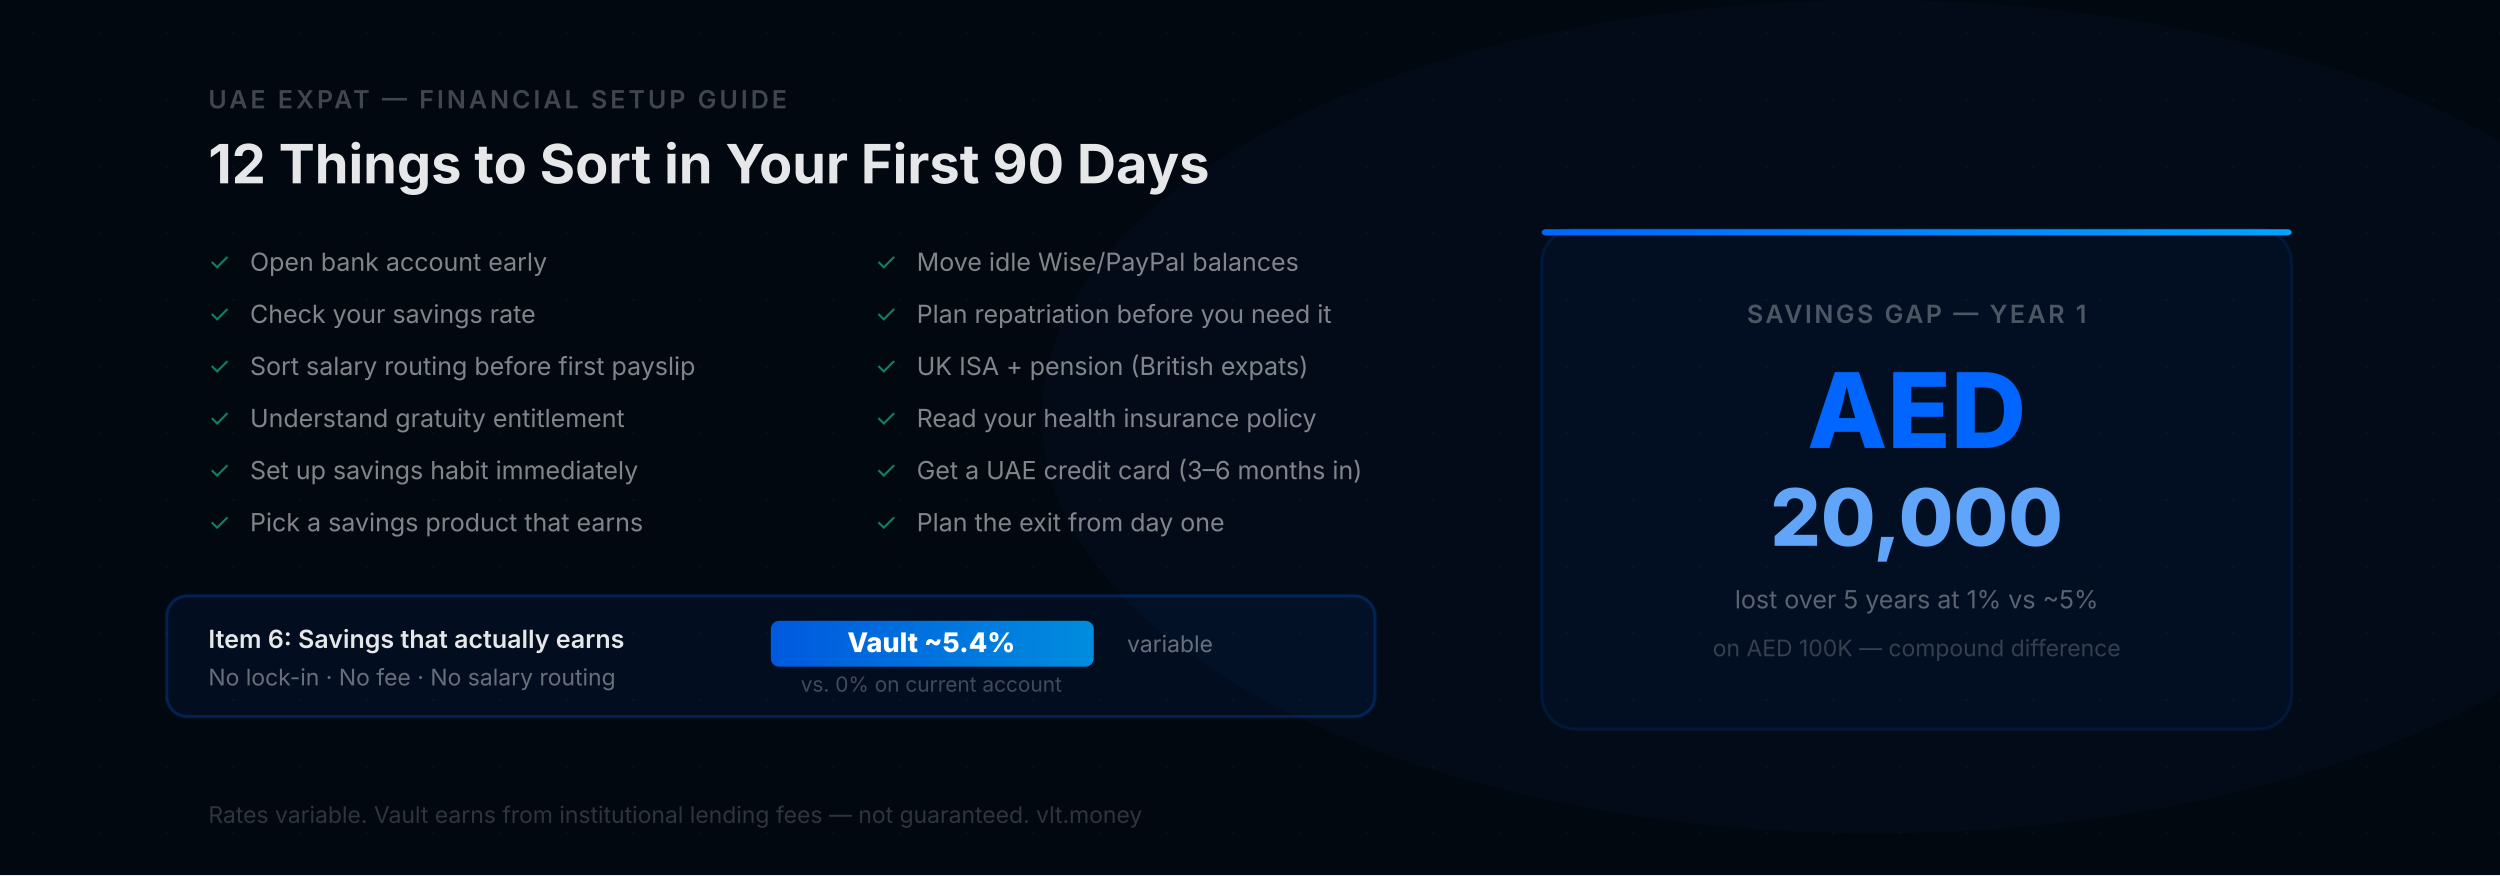
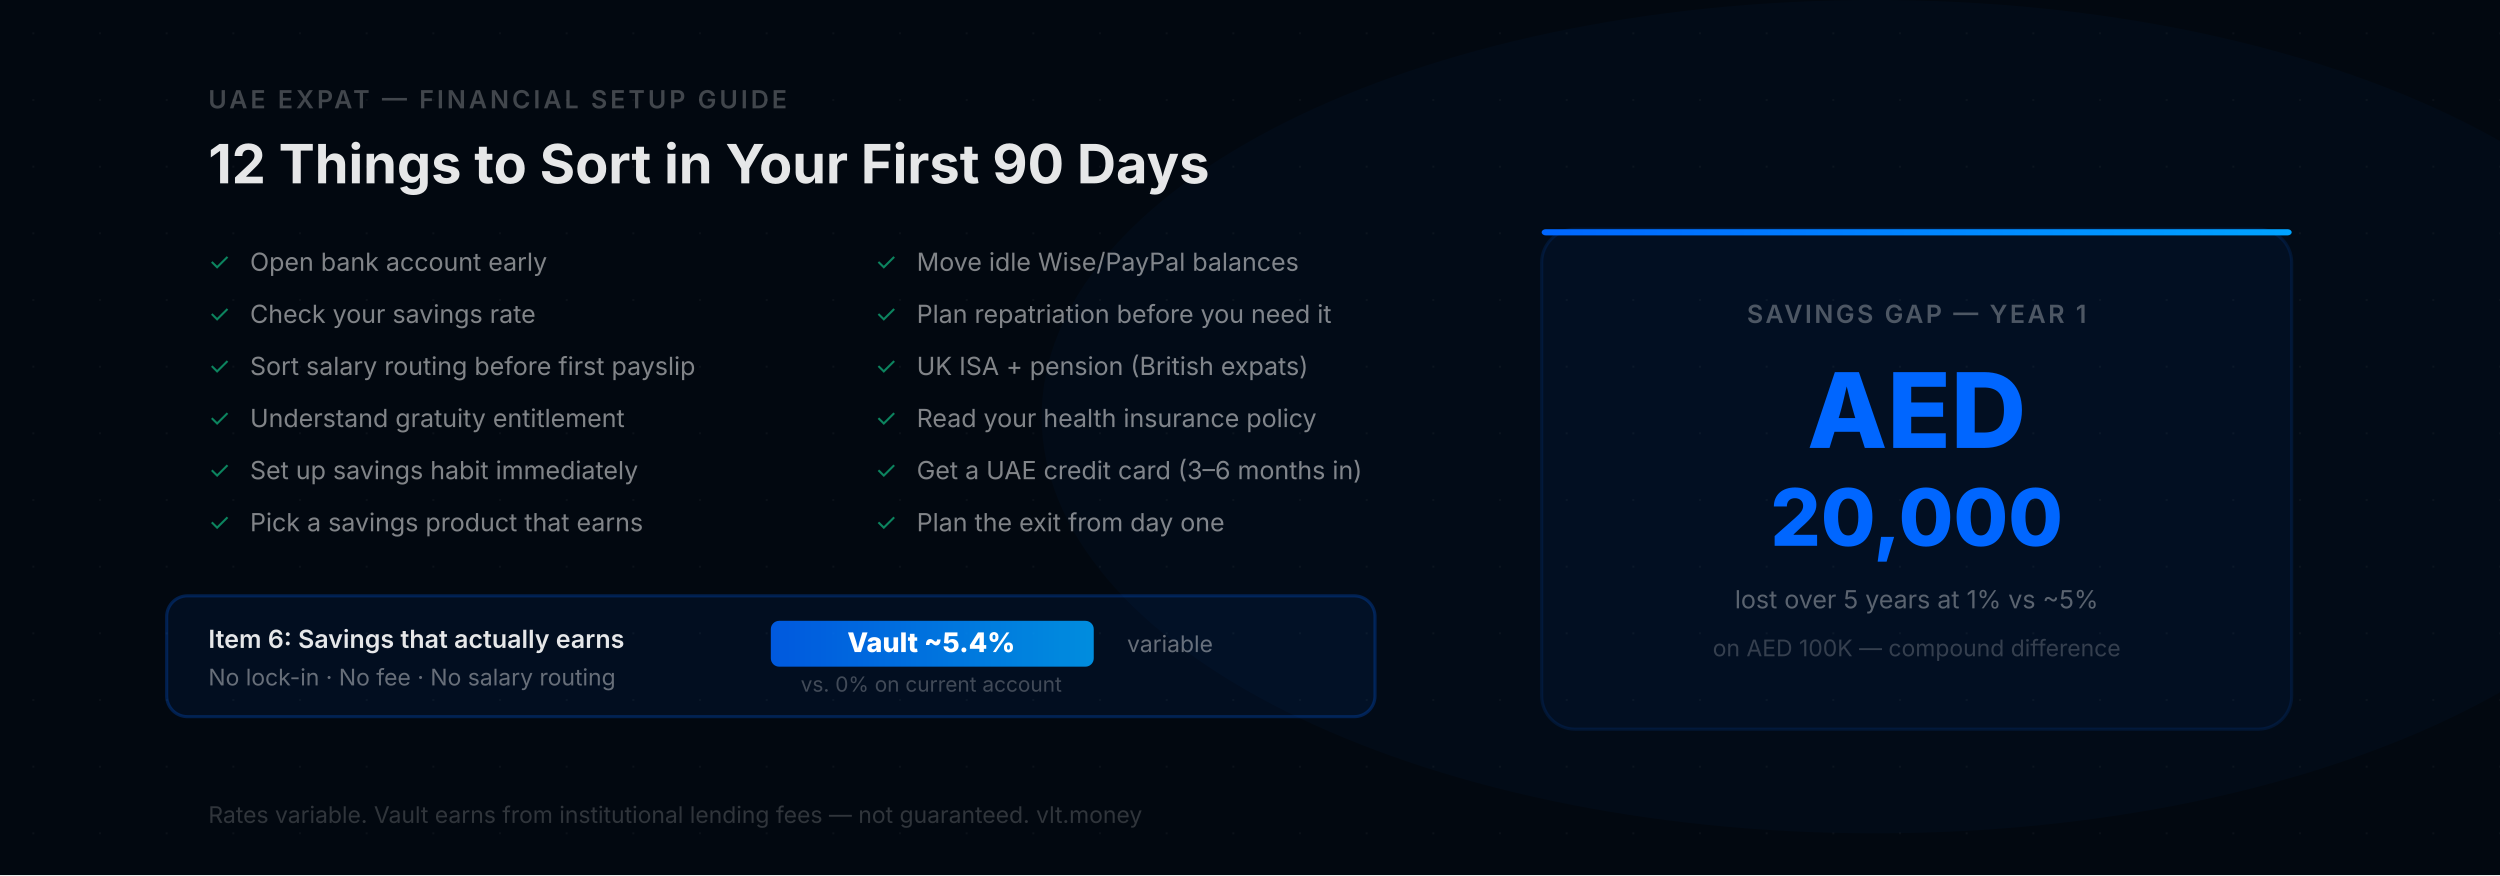
<svg xmlns="http://www.w3.org/2000/svg" width="1200" height="420">
  <defs>
    <pattern id="grid" width="32" height="32" patternUnits="userSpaceOnUse">
      <circle cx="16" cy="16" r="0.5" fill="rgba(255,255,255,0.04)" />
    </pattern>
    <linearGradient id="vaultBar" x1="0" y1="0" x2="1" y2="0">
      <stop offset="0%" stop-color="#0066FF" />
      <stop offset="100%" stop-color="#00A3FF" />
    </linearGradient>
  </defs>
  <rect width="1200" height="420" fill="#020810" />
  <rect width="1200" height="420" fill="url(#grid)" />
  <ellipse cx="900" cy="200" rx="400" ry="200" fill="rgba(0,102,255,0.03)" />
  <text x="100" y="52" font-family="Inter, system-ui, sans-serif" font-size="12" font-weight="600" letter-spacing="0.12em" fill="rgba(255,255,255,0.25)">UAE EXPAT — FINANCIAL SETUP GUIDE</text>
  <text x="100" y="88" font-family="Inter, system-ui, sans-serif" font-size="26" font-weight="700" fill="rgba(255,255,255,0.9)">12 Things to Sort in Your First 90 Days</text>
  <text x="100" y="130" font-family="Inter, system-ui, sans-serif" font-size="12" fill="rgba(16,185,129,0.7)">✓</text>
  <text x="120" y="130" font-family="Inter, system-ui, sans-serif" font-size="12" fill="rgba(255,255,255,0.5)">Open bank account early</text>
  <text x="100" y="155" font-family="Inter, system-ui, sans-serif" font-size="12" fill="rgba(16,185,129,0.7)">✓</text>
  <text x="120" y="155" font-family="Inter, system-ui, sans-serif" font-size="12" fill="rgba(255,255,255,0.5)">Check your savings rate</text>
  <text x="100" y="180" font-family="Inter, system-ui, sans-serif" font-size="12" fill="rgba(16,185,129,0.7)">✓</text>
  <text x="120" y="180" font-family="Inter, system-ui, sans-serif" font-size="12" fill="rgba(255,255,255,0.5)">Sort salary routing before first payslip</text>
  <text x="100" y="205" font-family="Inter, system-ui, sans-serif" font-size="12" fill="rgba(16,185,129,0.7)">✓</text>
  <text x="120" y="205" font-family="Inter, system-ui, sans-serif" font-size="12" fill="rgba(255,255,255,0.5)">Understand gratuity entitlement</text>
  <text x="100" y="230" font-family="Inter, system-ui, sans-serif" font-size="12" fill="rgba(16,185,129,0.7)">✓</text>
  <text x="120" y="230" font-family="Inter, system-ui, sans-serif" font-size="12" fill="rgba(255,255,255,0.5)">Set up savings habit immediately</text>
  <text x="100" y="255" font-family="Inter, system-ui, sans-serif" font-size="12" fill="rgba(16,185,129,0.7)">✓</text>
  <text x="120" y="255" font-family="Inter, system-ui, sans-serif" font-size="12" fill="rgba(255,255,255,0.5)">Pick a savings product that earns</text>
  <text x="420" y="130" font-family="Inter, system-ui, sans-serif" font-size="12" fill="rgba(16,185,129,0.7)">✓</text>
  <text x="440" y="130" font-family="Inter, system-ui, sans-serif" font-size="12" fill="rgba(255,255,255,0.5)">Move idle Wise/PayPal balances</text>
  <text x="420" y="155" font-family="Inter, system-ui, sans-serif" font-size="12" fill="rgba(16,185,129,0.7)">✓</text>
  <text x="440" y="155" font-family="Inter, system-ui, sans-serif" font-size="12" fill="rgba(255,255,255,0.5)">Plan repatriation before you need it</text>
  <text x="420" y="180" font-family="Inter, system-ui, sans-serif" font-size="12" fill="rgba(16,185,129,0.7)">✓</text>
  <text x="440" y="180" font-family="Inter, system-ui, sans-serif" font-size="12" fill="rgba(255,255,255,0.5)">UK ISA + pension (British expats)</text>
  <text x="420" y="205" font-family="Inter, system-ui, sans-serif" font-size="12" fill="rgba(16,185,129,0.7)">✓</text>
  <text x="440" y="205" font-family="Inter, system-ui, sans-serif" font-size="12" fill="rgba(255,255,255,0.5)">Read your health insurance policy</text>
  <text x="420" y="230" font-family="Inter, system-ui, sans-serif" font-size="12" fill="rgba(16,185,129,0.7)">✓</text>
  <text x="440" y="230" font-family="Inter, system-ui, sans-serif" font-size="12" fill="rgba(255,255,255,0.5)">Get a UAE credit card (3–6 months in)</text>
  <text x="420" y="255" font-family="Inter, system-ui, sans-serif" font-size="12" fill="rgba(16,185,129,0.7)">✓</text>
  <text x="440" y="255" font-family="Inter, system-ui, sans-serif" font-size="12" fill="rgba(255,255,255,0.5)">Plan the exit from day one</text>
  <rect x="80" y="286" width="580" height="58" rx="10" fill="rgba(0,102,255,0.07)" stroke="rgba(0,102,255,0.25)" stroke-width="1.5" />
  <text x="100" y="311" font-family="Inter, system-ui, sans-serif" font-size="12" font-weight="600" fill="rgba(255,255,255,0.9)">Item 6: Savings that actually earns</text>
  <text x="100" y="329" font-family="Inter, system-ui, sans-serif" font-size="11" fill="rgba(255,255,255,0.4)">No lock-in · No fee · No salary routing</text>
  <rect x="370" y="298" width="155" height="22" rx="4" fill="url(#vaultBar)" opacity="0.85" />
  <text x="447" y="313" text-anchor="middle" font-family="Inter, system-ui, sans-serif" font-size="13" font-weight="800" fill="white">Vault ~5.4%</text>
  <text x="535" y="313" font-family="Inter, system-ui, sans-serif" font-size="11" fill="rgba(255,255,255,0.4)" dx="6">variable</text>
  <text x="447" y="332" text-anchor="middle" font-family="Inter, system-ui, sans-serif" font-size="10" fill="rgba(255,255,255,0.25)">vs. 0% on current account</text>
  <rect x="740" y="110" width="360" height="240" rx="16" fill="rgba(0,102,255,0.05)" stroke="rgba(0,102,255,0.12)" stroke-width="1.5" />
  <rect x="740" y="110" width="360" height="3" rx="2" fill="url(#vaultBar)" />
  <text x="920" y="155" text-anchor="middle" font-family="Inter, system-ui, sans-serif" font-size="12" font-weight="600" letter-spacing="0.1em" fill="rgba(255,255,255,0.3)">SAVINGS GAP — YEAR 1</text>
  <text x="920" y="215" text-anchor="middle" font-family="Inter, system-ui, sans-serif" font-size="50" font-weight="800" fill="#0066FF">AED</text>
-   <text x="920" y="262" text-anchor="middle" font-family="Inter, system-ui, sans-serif" font-size="38" font-weight="800" fill="#60A5FA">20,000</text>
+   <text x="920" y="262" text-anchor="middle" font-family="Inter, system-ui, sans-serif" font-size="38" font-weight="800" fill="#0066FF">20,000</text>
  <text x="920" y="292" text-anchor="middle" font-family="Inter, system-ui, sans-serif" font-size="12" fill="rgba(255,255,255,0.35)">lost over 5 years at 1% vs ~5%</text>
  <text x="920" y="315" text-anchor="middle" font-family="Inter, system-ui, sans-serif" font-size="11" fill="rgba(255,255,255,0.2)">on AED 100K — compound difference</text>
  <text x="100" y="395" font-family="Inter, system-ui, sans-serif" font-size="11" fill="rgba(255,255,255,0.18)">Rates variable. Vault earns from institutional lending fees — not guaranteed. vlt.money</text>
</svg>
